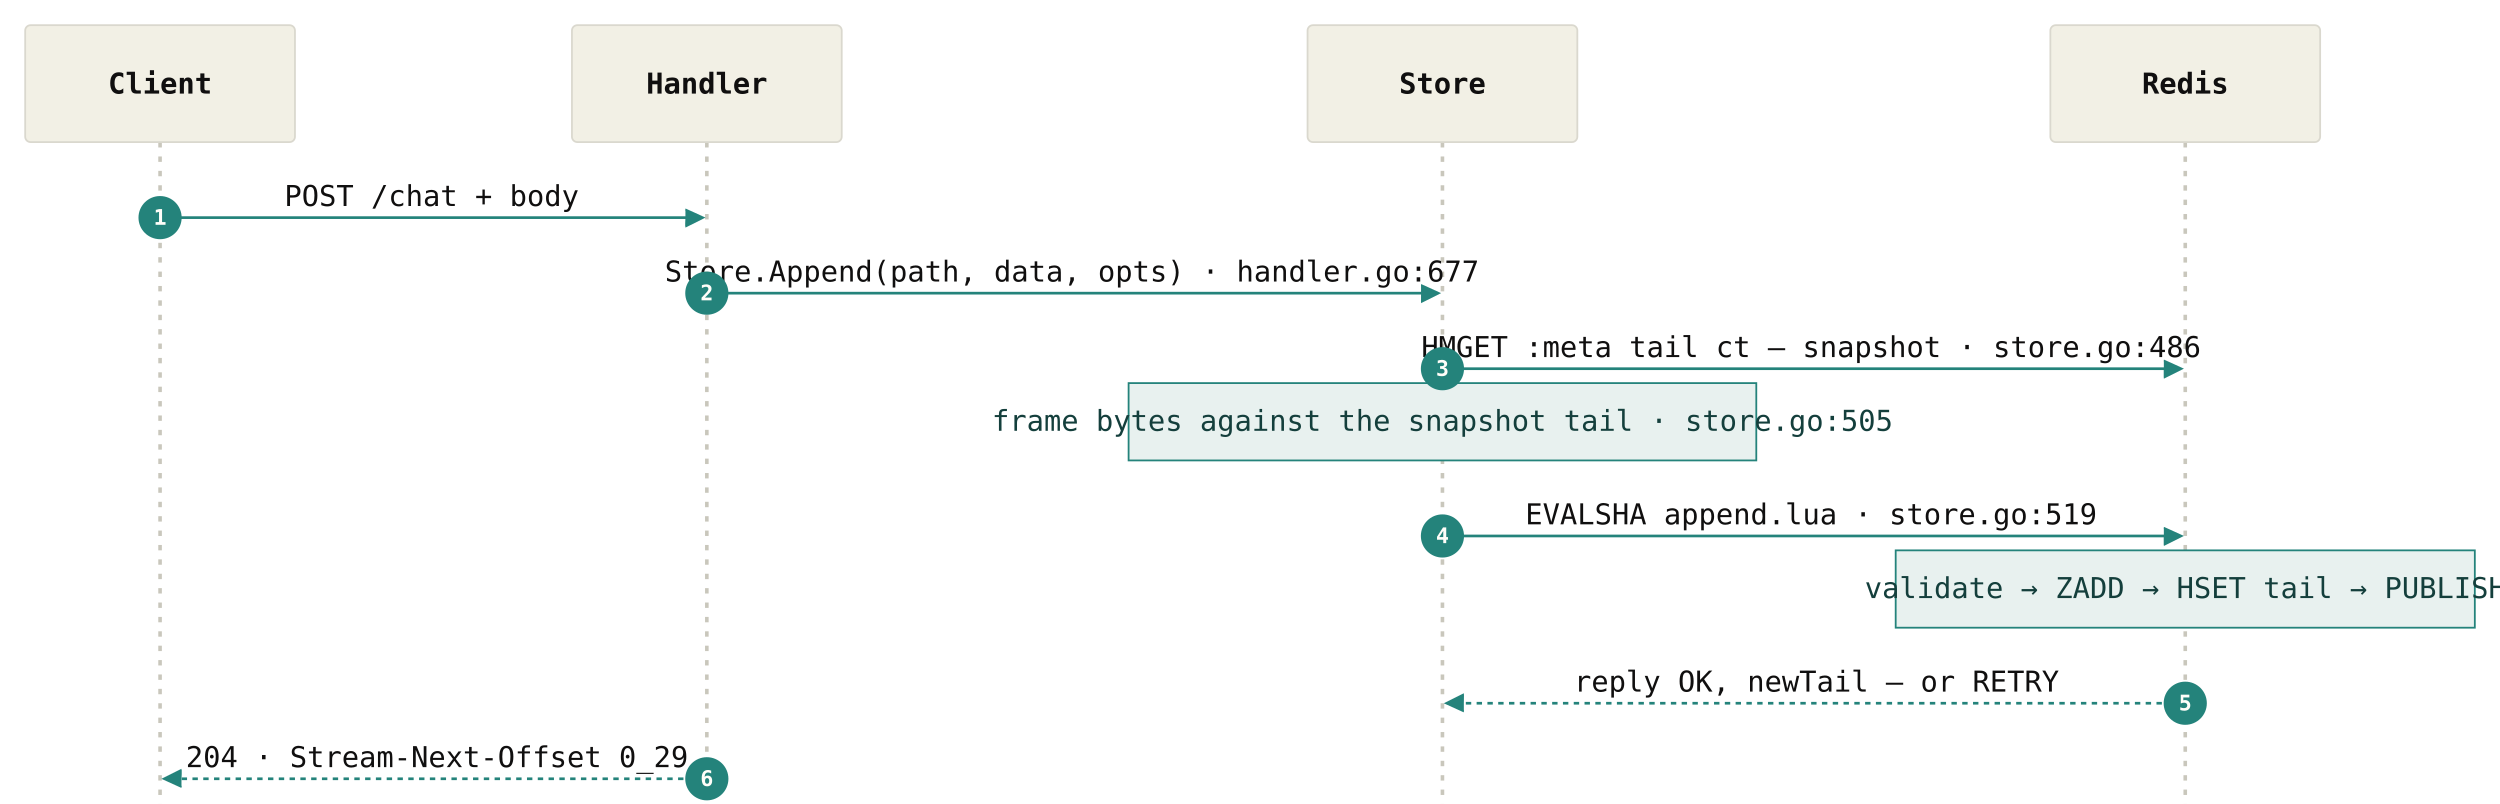
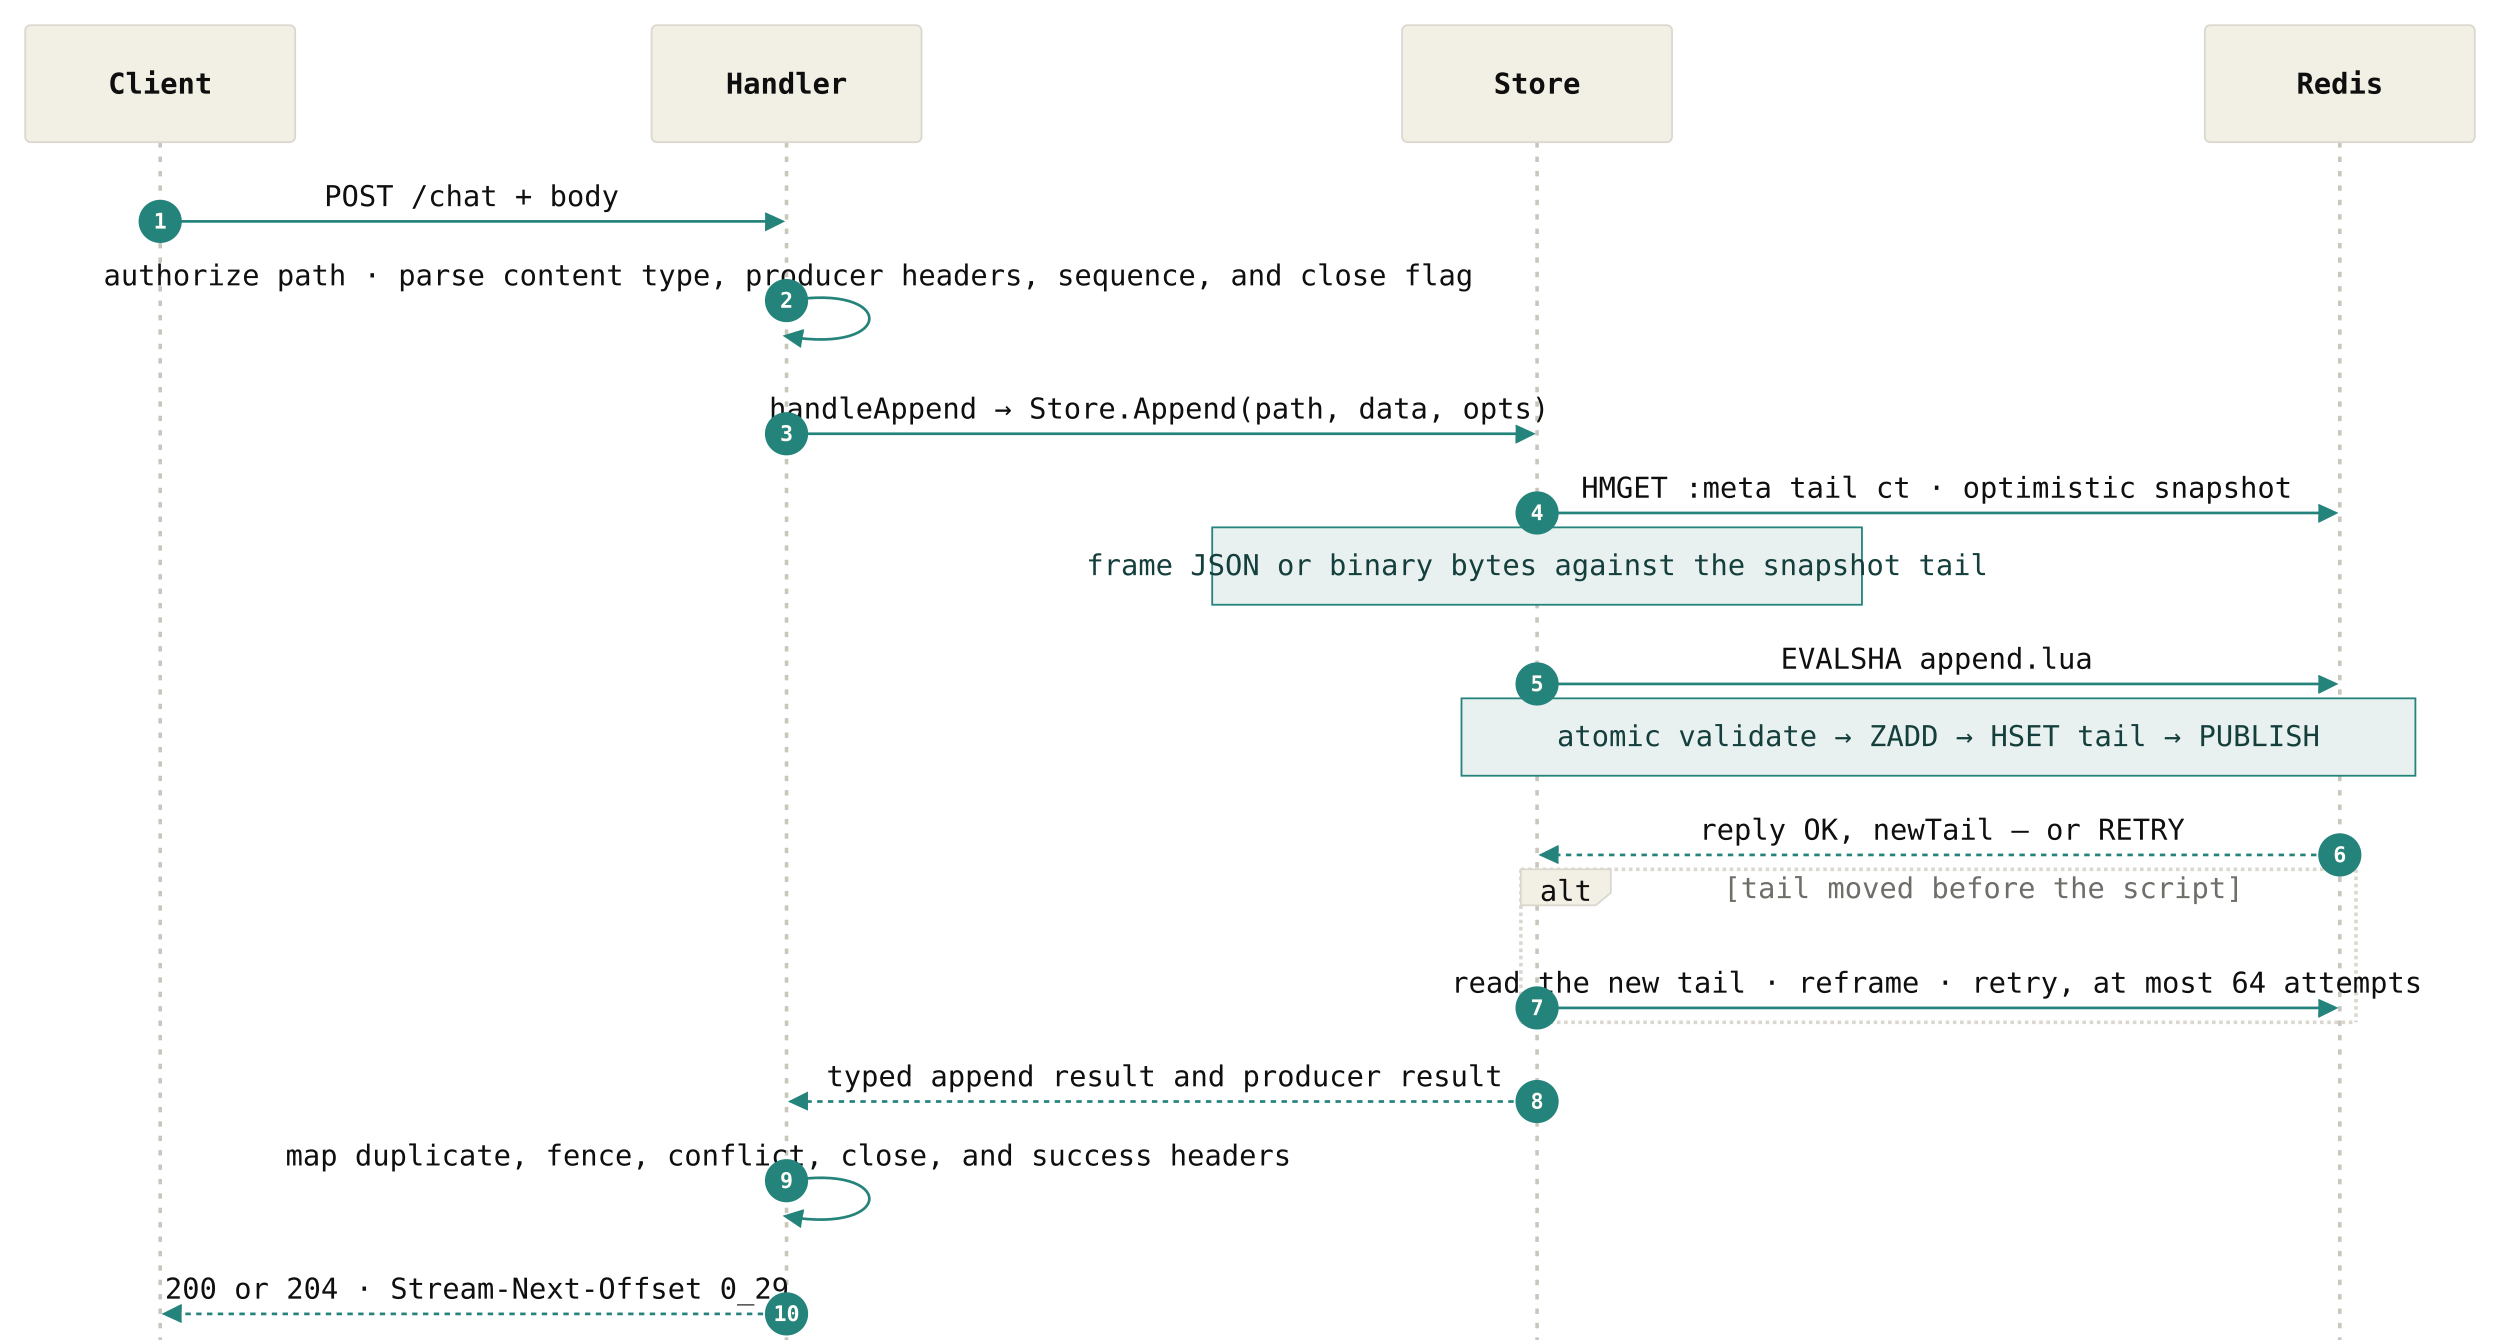
- <svg xmlns="http://www.w3.org/2000/svg" id="my-svg" width="100%" style="max-width: 1390px; background-color: transparent;" viewBox="-14 -14 1390 447" role="graphics-document document" aria-roledescription="sequence">
+ <svg xmlns="http://www.w3.org/2000/svg" id="my-svg" width="100%" style="max-width: 1389px; background-color: transparent;" viewBox="-14 -14 1389 744" role="graphics-document document" aria-roledescription="sequence">
  <g>
-     <line id="actor3" x1="1201" y1="65" x2="1201" y2="2000" class="actor-line 200" stroke-width="0.5px" stroke="#999" name="R" data-et="life-line" data-id="R" />
+     <line id="actor3" x1="1286" y1="65" x2="1286" y2="2000" class="actor-line 200" stroke-width="0.5px" stroke="#999" name="R" data-et="life-line" data-id="R" />
    <g id="root-3" data-et="participant" data-type="participant" data-id="R">
-       <rect x="1126" y="0" fill="#eaeaea" stroke="#666" width="150" height="65" name="R" rx="3" ry="3" class="actor actor-top" />
-       <text x="1201" y="32.5" dominant-baseline="central" alignment-baseline="central" class="actor actor-box" style="text-anchor: middle; font-size: 16px; font-weight: 700;">
-         <tspan x="1201" dy="0">Redis</tspan>
+       <rect x="1211" y="0" fill="#eaeaea" stroke="#666" width="150" height="65" name="R" rx="3" ry="3" class="actor actor-top" />
+       <text x="1286" y="32.5" dominant-baseline="central" alignment-baseline="central" class="actor actor-box" style="text-anchor: middle; font-size: 16px; font-weight: 700;">
+         <tspan x="1286" dy="0">Redis</tspan>
      </text>
    </g>
  </g>
  <g>
-     <line id="actor2" x1="788" y1="65" x2="788" y2="2000" class="actor-line 200" stroke-width="0.5px" stroke="#999" name="S" data-et="life-line" data-id="S" />
+     <line id="actor2" x1="840" y1="65" x2="840" y2="2000" class="actor-line 200" stroke-width="0.5px" stroke="#999" name="S" data-et="life-line" data-id="S" />
    <g id="root-2" data-et="participant" data-type="participant" data-id="S">
-       <rect x="713" y="0" fill="#eaeaea" stroke="#666" width="150" height="65" name="S" rx="3" ry="3" class="actor actor-top" />
-       <text x="788" y="32.5" dominant-baseline="central" alignment-baseline="central" class="actor actor-box" style="text-anchor: middle; font-size: 16px; font-weight: 700;">
-         <tspan x="788" dy="0">Store</tspan>
+       <rect x="765" y="0" fill="#eaeaea" stroke="#666" width="150" height="65" name="S" rx="3" ry="3" class="actor actor-top" />
+       <text x="840" y="32.5" dominant-baseline="central" alignment-baseline="central" class="actor actor-box" style="text-anchor: middle; font-size: 16px; font-weight: 700;">
+         <tspan x="840" dy="0">Store</tspan>
      </text>
    </g>
  </g>
  <g>
-     <line id="actor1" x1="379" y1="65" x2="379" y2="2000" class="actor-line 200" stroke-width="0.5px" stroke="#999" name="H" data-et="life-line" data-id="H" />
+     <line id="actor1" x1="423" y1="65" x2="423" y2="2000" class="actor-line 200" stroke-width="0.5px" stroke="#999" name="H" data-et="life-line" data-id="H" />
    <g id="root-1" data-et="participant" data-type="participant" data-id="H">
-       <rect x="304" y="0" fill="#eaeaea" stroke="#666" width="150" height="65" name="H" rx="3" ry="3" class="actor actor-top" />
-       <text x="379" y="32.5" dominant-baseline="central" alignment-baseline="central" class="actor actor-box" style="text-anchor: middle; font-size: 16px; font-weight: 700;">
-         <tspan x="379" dy="0">Handler</tspan>
+       <rect x="348" y="0" fill="#eaeaea" stroke="#666" width="150" height="65" name="H" rx="3" ry="3" class="actor actor-top" />
+       <text x="423" y="32.5" dominant-baseline="central" alignment-baseline="central" class="actor actor-box" style="text-anchor: middle; font-size: 16px; font-weight: 700;">
+         <tspan x="423" dy="0">Handler</tspan>
      </text>
    </g>
  </g>
  <g>
    <line id="actor0" x1="75" y1="65" x2="75" y2="2000" class="actor-line 200" stroke-width="0.5px" stroke="#999" name="C" data-et="life-line" data-id="C" />
    <g id="root-0" data-et="participant" data-type="participant" data-id="C">
      <rect x="0" y="0" fill="#eaeaea" stroke="#666" width="150" height="65" name="C" rx="3" ry="3" class="actor actor-top" />
      <text x="75" y="32.5" dominant-baseline="central" alignment-baseline="central" class="actor actor-box" style="text-anchor: middle; font-size: 16px; font-weight: 700;">
        <tspan x="75" dy="0">Client</tspan>
      </text>
    </g>
  </g>
-   <style>#my-svg{font-family:JetBrains Mono,ui-monospace,Menlo,monospace;font-size:13px;fill:#100F0F;}@keyframes edge-animation-frame{from{stroke-dashoffset:0;}}@keyframes dash{to{stroke-dashoffset:0;}}#my-svg .edge-animation-slow{stroke-dasharray:9,5!important;stroke-dashoffset:900;animation:dash 50s linear infinite;stroke-linecap:round;}#my-svg .edge-animation-fast{stroke-dasharray:9,5!important;stroke-dashoffset:900;animation:dash 20s linear infinite;stroke-linecap:round;}#my-svg .error-icon{fill:hsl(230.769, 33.333%, 97.353%);}#my-svg .error-text{fill:rgb(9, 8.308, 4.5);stroke:rgb(9, 8.308, 4.5);}#my-svg .edge-thickness-normal{stroke-width:1px;}#my-svg .edge-thickness-thick{stroke-width:3.5px;}#my-svg .edge-pattern-solid{stroke-dasharray:0;}#my-svg .edge-thickness-invisible{stroke-width:0;fill:none;}#my-svg .edge-pattern-dashed{stroke-dasharray:3;}#my-svg .edge-pattern-dotted{stroke-dasharray:2;}#my-svg .marker{fill:#24837B;stroke:#24837B;}#my-svg .marker.cross{stroke:#24837B;}#my-svg svg{font-family:JetBrains Mono,ui-monospace,Menlo,monospace;font-size:13px;}#my-svg p{margin:0;}#my-svg .actor{stroke:#DAD8CE;fill:#F2F0E5;stroke-width:1;}#my-svg rect.actor.outer-path[data-look="neo"]{filter:drop-shadow( 1px 2px 2px rgba(185,185,185,1));}#my-svg rect.note[data-look="neo"]{stroke:#24837B;fill:#E8F1EF;filter:drop-shadow( 1px 2px 2px rgba(185,185,185,1));}#my-svg text.actor&gt;tspan{fill:#100F0F;stroke:none;}#my-svg .actor-line{stroke:#C9C7BC;}#my-svg .innerArc{stroke-width:1.5;stroke-dasharray:none;}#my-svg .messageLine0{stroke-width:1.5;stroke-dasharray:none;stroke:#24837B;}#my-svg .messageLine1{stroke-width:1.5;stroke-dasharray:2,2;stroke:#24837B;}#my-svg [id$="-arrowhead"] path{fill:#24837B;stroke:#24837B;}#my-svg .sequenceNumber{fill:#FFFEF9;}#my-svg [id$="-sequencenumber"]{fill:#24837B;}#my-svg [id$="-crosshead"] path{fill:#24837B;stroke:#24837B;}#my-svg .messageText{fill:#100F0F;stroke:none;}#my-svg .labelBox{stroke:#DAD8CE;fill:#F2F0E5;filter:none;}#my-svg .labelText,#my-svg .labelText&gt;tspan{fill:#100F0F;stroke:none;}#my-svg .loopText,#my-svg .loopText&gt;tspan{fill:#6F6E69;stroke:none;}#my-svg .sectionTitle,#my-svg .sectionTitle&gt;tspan{fill:#6F6E69;stroke:none;}#my-svg .loopLine{stroke-width:2px;stroke-dasharray:2,2;stroke:#DAD8CE;fill:#DAD8CE;}#my-svg .note{stroke:#24837B;fill:#E8F1EF;}#my-svg .noteText,#my-svg .noteText&gt;tspan{fill:#143F3C;stroke:none;font-weight:normal;}#my-svg .activation0{fill:#E8F1EF;stroke:#24837B;}#my-svg .activation1{fill:#E8F1EF;stroke:#24837B;}#my-svg .activation2{fill:#E8F1EF;stroke:#24837B;}#my-svg .actorPopupMenu{position:absolute;}#my-svg .actorPopupMenuPanel{position:absolute;fill:#F2F0E5;box-shadow:0px 8px 16px 0px rgba(0,0,0,0.2);filter:drop-shadow(3px 5px 2px rgb(0 0 0 / 0.4));}#my-svg .actor-man circle,#my-svg line{fill:#F2F0E5;stroke-width:2px;}#my-svg g rect.rect{filter:drop-shadow( 1px 2px 2px rgba(185,185,185,1));stroke:#DAD8CE;}#my-svg .node .neo-node{stroke:#DAD8CE;}#my-svg [data-look="neo"].node rect,#my-svg [data-look="neo"].cluster rect,#my-svg [data-look="neo"].node polygon{stroke:url(#my-svg-gradient);filter:drop-shadow( 1px 2px 2px rgba(185,185,185,1));}#my-svg [data-look="neo"].node path{stroke:url(#my-svg-gradient);stroke-width:1px;}#my-svg [data-look="neo"].node .outer-path{filter:drop-shadow( 1px 2px 2px rgba(185,185,185,1));}#my-svg [data-look="neo"].node .neo-line path{stroke:#DAD8CE;filter:none;}#my-svg [data-look="neo"].node circle{stroke:url(#my-svg-gradient);filter:drop-shadow( 1px 2px 2px rgba(185,185,185,1));}#my-svg [data-look="neo"].node circle .state-start{fill:#000000;}#my-svg [data-look="neo"].icon-shape .icon{fill:url(#my-svg-gradient);filter:drop-shadow( 1px 2px 2px rgba(185,185,185,1));}#my-svg [data-look="neo"].icon-shape .icon-neo path{stroke:url(#my-svg-gradient);filter:drop-shadow( 1px 2px 2px rgba(185,185,185,1));}#my-svg :root{--mermaid-font-family:"trebuchet ms",verdana,arial,sans-serif;}</style>
+   <style>#my-svg{font-family:JetBrains Mono,ui-monospace,Menlo,monospace;font-size:13px;fill:#100F0F;}@keyframes edge-animation-frame{from{stroke-dashoffset:0;}}@keyframes dash{to{stroke-dashoffset:0;}}#my-svg .edge-animation-slow{stroke-dasharray:9,5!important;stroke-dashoffset:900;animation:dash 50s linear infinite;stroke-linecap:round;}#my-svg .edge-animation-fast{stroke-dasharray:9,5!important;stroke-dashoffset:900;animation:dash 20s linear infinite;stroke-linecap:round;}#my-svg .error-icon{fill:hsl(230.769, 33.333%, 97.353%);}#my-svg .error-text{fill:rgb(9, 8.308, 4.5);stroke:rgb(9, 8.308, 4.5);}#my-svg .edge-thickness-normal{stroke-width:1px;}#my-svg .edge-thickness-thick{stroke-width:3.5px;}#my-svg .edge-pattern-solid{stroke-dasharray:0;}#my-svg .edge-thickness-invisible{stroke-width:0;fill:none;}#my-svg .edge-pattern-dashed{stroke-dasharray:3;}#my-svg .edge-pattern-dotted{stroke-dasharray:2;}#my-svg .marker{fill:#24837B;stroke:#24837B;}#my-svg .marker.cross{stroke:#24837B;}#my-svg svg{font-family:JetBrains Mono,ui-monospace,Menlo,monospace;font-size:13px;}#my-svg p{margin:0;}#my-svg .actor{stroke:#DAD8CE;fill:#F2F0E5;stroke-width:1;}#my-svg rect.actor.outer-path[data-look="neo"]{filter:drop-shadow( 1px 2px 2px rgba(185,185,185,1));}#my-svg rect.note[data-look="neo"]{stroke:#24837B;fill:#E8F1EF;filter:drop-shadow( 1px 2px 2px rgba(185,185,185,1));}#my-svg text.actor&gt;tspan{fill:#100F0F;stroke:none;}#my-svg .actor-line{stroke:#C9C7BC;}#my-svg .innerArc{stroke-width:1.5;stroke-dasharray:none;}#my-svg .messageLine0{stroke-width:1.5;stroke-dasharray:none;stroke:#24837B;}#my-svg .messageLine1{stroke-width:1.5;stroke-dasharray:2,2;stroke:#24837B;}#my-svg [id$="-arrowhead"] path{fill:#24837B;stroke:#24837B;}#my-svg .sequenceNumber{fill:#FFFEF9;}#my-svg [id$="-sequencenumber"]{fill:#24837B;}#my-svg [id$="-crosshead"] path{fill:#24837B;stroke:#24837B;}#my-svg .messageText{fill:#100F0F;stroke:none;}#my-svg .labelBox{stroke:#DAD8CE;fill:#F2F0E5;filter:none;}#my-svg .labelText,#my-svg .labelText&gt;tspan{fill:#100F0F;stroke:none;}#my-svg .loopText,#my-svg .loopText&gt;tspan{fill:#6F6E69;stroke:none;}#my-svg .sectionTitle,#my-svg .sectionTitle&gt;tspan{fill:#6F6E69;stroke:none;}#my-svg .loopLine{stroke-width:2px;stroke-dasharray:2,2;stroke:#DAD8CE;fill:#DAD8CE;}#my-svg .note{stroke:#24837B;fill:#E8F1EF;}#my-svg .noteText,#my-svg .noteText&gt;tspan{fill:#143F3C;stroke:none;font-weight:normal;}#my-svg .activation0{fill:#E8F1EF;stroke:#24837B;}#my-svg .activation1{fill:#E8F1EF;stroke:#24837B;}#my-svg .activation2{fill:#E8F1EF;stroke:#24837B;}#my-svg .actorPopupMenu{position:absolute;}#my-svg .actorPopupMenuPanel{position:absolute;fill:#F2F0E5;box-shadow:0px 8px 16px 0px rgba(0,0,0,0.2);filter:drop-shadow(3px 5px 2px rgb(0 0 0 / 0.4));}#my-svg .actor-man circle,#my-svg line{fill:#F2F0E5;stroke-width:2px;}#my-svg g rect.rect{filter:drop-shadow( 1px 2px 2px rgba(185,185,185,1));stroke:#DAD8CE;}#my-svg .node .neo-node{stroke:#DAD8CE;}#my-svg [data-look="neo"].node rect,#my-svg [data-look="neo"].cluster rect,#my-svg [data-look="neo"].node polygon{stroke:url(#my-svg-gradient);filter:drop-shadow( 1px 2px 2px rgba(185,185,185,1));}#my-svg [data-look="neo"].swimlane.cluster rect{filter:none;}#my-svg [data-look="neo"].node path{stroke:url(#my-svg-gradient);stroke-width:1px;}#my-svg [data-look="neo"].node .outer-path{filter:drop-shadow( 1px 2px 2px rgba(185,185,185,1));}#my-svg [data-look="neo"].node .neo-line path{stroke:#DAD8CE;filter:none;}#my-svg [data-look="neo"].node circle{stroke:url(#my-svg-gradient);filter:drop-shadow( 1px 2px 2px rgba(185,185,185,1));}#my-svg [data-look="neo"].node circle .state-start{fill:#000000;}#my-svg [data-look="neo"].icon-shape .icon{fill:url(#my-svg-gradient);filter:drop-shadow( 1px 2px 2px rgba(185,185,185,1));}#my-svg [data-look="neo"].icon-shape .icon-neo path{stroke:url(#my-svg-gradient);filter:drop-shadow( 1px 2px 2px rgba(185,185,185,1));}#my-svg :root{--mermaid-font-family:"trebuchet ms",verdana,arial,sans-serif;}</style>
  <g />
  <defs>
    <symbol id="my-svg-computer" width="24" height="24">
      <path transform="scale(.5)" d="M2 2v13h20v-13h-20zm18 11h-16v-9h16v9zm-10.228 6l.466-1h3.524l.467 1h-4.457zm14.228 3h-24l2-6h2.104l-1.33 4h18.45l-1.297-4h2.073l2 6zm-5-10h-14v-7h14v7z" />
    </symbol>
  </defs>
  <defs>
    <symbol id="my-svg-database" fill-rule="evenodd" clip-rule="evenodd">
      <path transform="scale(.5)" d="M12.258.001l.256.004.255.005.253.008.251.01.249.012.247.015.246.016.242.019.241.02.239.023.236.024.233.027.231.028.229.031.225.032.223.034.22.036.217.038.214.04.211.041.208.043.205.045.201.046.198.048.194.05.191.051.187.053.183.054.18.056.175.057.172.059.168.06.163.061.16.063.155.064.15.066.074.033.073.033.071.034.07.034.069.035.068.035.067.035.066.035.064.036.064.036.062.036.06.036.06.037.058.037.058.037.055.038.055.038.053.038.052.038.051.039.05.039.048.039.047.039.045.04.044.04.043.04.041.04.04.041.039.041.037.041.036.041.034.041.033.042.032.042.03.042.029.042.027.042.026.043.024.043.023.043.021.043.02.043.018.044.017.043.015.044.013.044.012.044.011.045.009.044.007.045.006.045.004.045.002.045.001.045v17l-.001.045-.002.045-.004.045-.006.045-.007.045-.009.044-.011.045-.012.044-.013.044-.015.044-.017.043-.018.044-.02.043-.021.043-.023.043-.024.043-.026.043-.027.042-.029.042-.03.042-.032.042-.033.042-.034.041-.036.041-.037.041-.039.041-.04.041-.041.04-.043.04-.044.04-.045.04-.047.039-.048.039-.05.039-.051.039-.052.038-.053.038-.055.038-.055.038-.058.037-.058.037-.06.037-.06.036-.062.036-.064.036-.064.036-.066.035-.067.035-.068.035-.069.035-.07.034-.071.034-.073.033-.074.033-.15.066-.155.064-.16.063-.163.061-.168.06-.172.059-.175.057-.18.056-.183.054-.187.053-.191.051-.194.05-.198.048-.201.046-.205.045-.208.043-.211.041-.214.04-.217.038-.22.036-.223.034-.225.032-.229.031-.231.028-.233.027-.236.024-.239.023-.241.02-.242.019-.246.016-.247.015-.249.012-.251.01-.253.008-.255.005-.256.004-.258.001-.258-.001-.256-.004-.255-.005-.253-.008-.251-.01-.249-.012-.247-.015-.245-.016-.243-.019-.241-.02-.238-.023-.236-.024-.234-.027-.231-.028-.228-.031-.226-.032-.223-.034-.22-.036-.217-.038-.214-.04-.211-.041-.208-.043-.204-.045-.201-.046-.198-.048-.195-.05-.19-.051-.187-.053-.184-.054-.179-.056-.176-.057-.172-.059-.167-.06-.164-.061-.159-.063-.155-.064-.151-.066-.074-.033-.072-.033-.072-.034-.07-.034-.069-.035-.068-.035-.067-.035-.066-.035-.064-.036-.063-.036-.062-.036-.061-.036-.06-.037-.058-.037-.057-.037-.056-.038-.055-.038-.053-.038-.052-.038-.051-.039-.049-.039-.049-.039-.046-.039-.046-.04-.044-.04-.043-.04-.041-.04-.04-.041-.039-.041-.037-.041-.036-.041-.034-.041-.033-.042-.032-.042-.03-.042-.029-.042-.027-.042-.026-.043-.024-.043-.023-.043-.021-.043-.02-.043-.018-.044-.017-.043-.015-.044-.013-.044-.012-.044-.011-.045-.009-.044-.007-.045-.006-.045-.004-.045-.002-.045-.001-.045v-17l.001-.045.002-.045.004-.045.006-.045.007-.045.009-.044.011-.045.012-.044.013-.044.015-.044.017-.043.018-.044.02-.043.021-.043.023-.043.024-.043.026-.043.027-.042.029-.042.03-.042.032-.042.033-.042.034-.041.036-.041.037-.041.039-.041.04-.041.041-.04.043-.04.044-.04.046-.04.046-.039.049-.039.049-.039.051-.039.052-.038.053-.038.055-.038.056-.038.057-.037.058-.037.06-.037.061-.036.062-.036.063-.036.064-.036.066-.035.067-.035.068-.035.069-.035.07-.034.072-.034.072-.033.074-.033.151-.066.155-.064.159-.063.164-.061.167-.06.172-.059.176-.057.179-.056.184-.054.187-.053.19-.051.195-.05.198-.048.201-.046.204-.045.208-.043.211-.041.214-.04.217-.038.22-.036.223-.034.226-.032.228-.031.231-.028.234-.027.236-.024.238-.023.241-.02.243-.019.245-.016.247-.015.249-.012.251-.01.253-.008.255-.005.256-.004.258-.001.258.001zm-9.258 20.499v.01l.001.021.003.021.004.022.005.021.006.022.007.022.009.023.01.022.011.023.012.023.013.023.015.023.016.024.017.023.018.024.019.024.021.024.022.025.023.024.024.025.052.049.056.05.061.051.066.051.07.051.075.051.079.052.084.052.088.052.092.052.097.052.102.051.105.052.11.052.114.051.119.051.123.051.127.05.131.05.135.05.139.048.144.049.147.047.152.047.155.047.16.045.163.045.167.043.171.043.176.041.178.041.183.039.187.039.19.037.194.035.197.035.202.033.204.031.209.03.212.029.216.027.219.025.222.024.226.021.23.02.233.018.236.016.24.015.243.012.246.01.249.008.253.005.256.004.259.001.26-.001.257-.004.254-.005.25-.008.247-.011.244-.012.241-.014.237-.016.233-.018.231-.021.226-.021.224-.024.22-.026.216-.027.212-.028.21-.031.205-.031.202-.034.198-.034.194-.036.191-.037.187-.039.183-.04.179-.04.175-.042.172-.043.168-.044.163-.045.16-.046.155-.046.152-.047.148-.048.143-.049.139-.049.136-.05.131-.05.126-.05.123-.051.118-.052.114-.051.11-.052.106-.052.101-.052.096-.052.092-.052.088-.053.083-.051.079-.052.074-.052.07-.051.065-.051.06-.051.056-.05.051-.05.023-.024.023-.025.021-.024.02-.024.019-.024.018-.024.017-.024.015-.023.014-.024.013-.023.012-.023.01-.023.01-.022.008-.022.006-.022.006-.022.004-.022.004-.021.001-.021.001-.021v-4.127l-.077.055-.08.053-.083.054-.085.053-.087.052-.09.052-.093.051-.095.05-.097.05-.1.049-.102.049-.105.048-.106.047-.109.047-.111.046-.114.045-.115.045-.118.044-.12.043-.122.042-.124.042-.126.041-.128.04-.13.04-.132.038-.134.038-.135.037-.138.037-.139.035-.142.035-.143.034-.144.033-.147.032-.148.031-.15.03-.151.03-.153.029-.154.027-.156.027-.158.026-.159.025-.161.024-.162.023-.163.022-.165.021-.166.02-.167.019-.169.018-.169.017-.171.016-.173.015-.173.014-.175.013-.175.012-.177.011-.178.01-.179.008-.179.008-.181.006-.182.005-.182.004-.184.003-.184.002h-.37l-.184-.002-.184-.003-.182-.004-.182-.005-.181-.006-.179-.008-.179-.008-.178-.01-.176-.011-.176-.012-.175-.013-.173-.014-.172-.015-.171-.016-.17-.017-.169-.018-.167-.019-.166-.02-.165-.021-.163-.022-.162-.023-.161-.024-.159-.025-.157-.026-.156-.027-.155-.027-.153-.029-.151-.03-.15-.03-.148-.031-.146-.032-.145-.033-.143-.034-.141-.035-.14-.035-.137-.037-.136-.037-.134-.038-.132-.038-.13-.04-.128-.04-.126-.041-.124-.042-.122-.042-.12-.044-.117-.043-.116-.045-.113-.045-.112-.046-.109-.047-.106-.047-.105-.048-.102-.049-.1-.049-.097-.05-.095-.05-.093-.052-.09-.051-.087-.052-.085-.053-.083-.054-.08-.054-.077-.054v4.127zm0-5.654v.011l.001.021.003.021.004.021.005.022.006.022.007.022.009.022.01.022.011.023.012.023.013.023.015.024.016.023.017.024.018.024.019.024.021.024.022.024.023.025.024.024.052.05.056.05.061.05.066.051.07.051.075.052.079.051.084.052.088.052.092.052.097.052.102.052.105.052.11.051.114.051.119.052.123.05.127.051.131.05.135.049.139.049.144.048.147.048.152.047.155.046.16.045.163.045.167.044.171.042.176.042.178.04.183.04.187.038.19.037.194.036.197.034.202.033.204.032.209.03.212.028.216.027.219.025.222.024.226.022.23.02.233.018.236.016.24.014.243.012.246.01.249.008.253.006.256.003.259.001.26-.001.257-.003.254-.006.25-.008.247-.01.244-.012.241-.015.237-.016.233-.018.231-.02.226-.022.224-.024.22-.025.216-.027.212-.029.21-.03.205-.032.202-.033.198-.035.194-.036.191-.037.187-.039.183-.039.179-.041.175-.042.172-.043.168-.044.163-.045.16-.045.155-.047.152-.047.148-.048.143-.048.139-.05.136-.049.131-.05.126-.051.123-.051.118-.051.114-.052.11-.052.106-.052.101-.052.096-.052.092-.052.088-.052.083-.052.079-.052.074-.051.07-.052.065-.051.06-.05.056-.051.051-.049.023-.025.023-.024.021-.025.02-.024.019-.024.018-.024.017-.024.015-.023.014-.023.013-.024.012-.022.01-.023.01-.023.008-.022.006-.022.006-.022.004-.021.004-.022.001-.021.001-.021v-4.139l-.077.054-.08.054-.083.054-.085.052-.087.053-.09.051-.093.051-.095.051-.097.05-.1.049-.102.049-.105.048-.106.047-.109.047-.111.046-.114.045-.115.044-.118.044-.12.044-.122.042-.124.042-.126.041-.128.04-.13.039-.132.039-.134.038-.135.037-.138.036-.139.036-.142.035-.143.033-.144.033-.147.033-.148.031-.15.03-.151.03-.153.028-.154.028-.156.027-.158.026-.159.025-.161.024-.162.023-.163.022-.165.021-.166.02-.167.019-.169.018-.169.017-.171.016-.173.015-.173.014-.175.013-.175.012-.177.011-.178.009-.179.009-.179.007-.181.007-.182.005-.182.004-.184.003-.184.002h-.37l-.184-.002-.184-.003-.182-.004-.182-.005-.181-.007-.179-.007-.179-.009-.178-.009-.176-.011-.176-.012-.175-.013-.173-.014-.172-.015-.171-.016-.17-.017-.169-.018-.167-.019-.166-.02-.165-.021-.163-.022-.162-.023-.161-.024-.159-.025-.157-.026-.156-.027-.155-.028-.153-.028-.151-.03-.15-.03-.148-.031-.146-.033-.145-.033-.143-.033-.141-.035-.14-.036-.137-.036-.136-.037-.134-.038-.132-.039-.13-.039-.128-.04-.126-.041-.124-.042-.122-.043-.12-.043-.117-.044-.116-.044-.113-.046-.112-.046-.109-.046-.106-.047-.105-.048-.102-.049-.1-.049-.097-.05-.095-.051-.093-.051-.09-.051-.087-.053-.085-.052-.083-.054-.08-.054-.077-.054v4.139zm0-5.666v.011l.001.02.003.022.004.021.005.022.006.021.007.022.009.023.01.022.011.023.012.023.013.023.015.023.016.024.017.024.018.023.019.024.021.025.022.024.023.024.024.025.052.05.056.05.061.05.066.051.07.051.075.052.079.051.084.052.088.052.092.052.097.052.102.052.105.051.11.052.114.051.119.051.123.051.127.05.131.05.135.05.139.049.144.048.147.048.152.047.155.046.16.045.163.045.167.043.171.043.176.042.178.04.183.04.187.038.19.037.194.036.197.034.202.033.204.032.209.03.212.028.216.027.219.025.222.024.226.021.23.02.233.018.236.017.24.014.243.012.246.01.249.008.253.006.256.003.259.001.26-.001.257-.003.254-.006.25-.008.247-.01.244-.013.241-.014.237-.016.233-.018.231-.02.226-.022.224-.024.22-.025.216-.027.212-.029.21-.03.205-.032.202-.033.198-.035.194-.036.191-.037.187-.039.183-.039.179-.041.175-.042.172-.043.168-.044.163-.045.16-.045.155-.047.152-.047.148-.048.143-.049.139-.049.136-.049.131-.051.126-.05.123-.051.118-.052.114-.051.11-.052.106-.052.101-.052.096-.052.092-.052.088-.052.083-.052.079-.052.074-.052.07-.051.065-.051.06-.051.056-.05.051-.049.023-.025.023-.025.021-.024.02-.024.019-.024.018-.024.017-.024.015-.023.014-.024.013-.023.012-.023.01-.022.01-.023.008-.022.006-.022.006-.022.004-.022.004-.021.001-.021.001-.021v-4.153l-.077.054-.08.054-.083.053-.085.053-.087.053-.09.051-.093.051-.095.051-.097.05-.1.049-.102.048-.105.048-.106.048-.109.046-.111.046-.114.046-.115.044-.118.044-.12.043-.122.043-.124.042-.126.041-.128.04-.13.039-.132.039-.134.038-.135.037-.138.036-.139.036-.142.034-.143.034-.144.033-.147.032-.148.032-.15.03-.151.03-.153.028-.154.028-.156.027-.158.026-.159.024-.161.024-.162.023-.163.023-.165.021-.166.02-.167.019-.169.018-.169.017-.171.016-.173.015-.173.014-.175.013-.175.012-.177.01-.178.01-.179.009-.179.007-.181.006-.182.006-.182.004-.184.003-.184.001-.185.001-.185-.001-.184-.001-.184-.003-.182-.004-.182-.006-.181-.006-.179-.007-.179-.009-.178-.01-.176-.01-.176-.012-.175-.013-.173-.014-.172-.015-.171-.016-.17-.017-.169-.018-.167-.019-.166-.02-.165-.021-.163-.023-.162-.023-.161-.024-.159-.024-.157-.026-.156-.027-.155-.028-.153-.028-.151-.03-.15-.03-.148-.032-.146-.032-.145-.033-.143-.034-.141-.034-.14-.036-.137-.036-.136-.037-.134-.038-.132-.039-.13-.039-.128-.041-.126-.041-.124-.041-.122-.043-.12-.043-.117-.044-.116-.044-.113-.046-.112-.046-.109-.046-.106-.048-.105-.048-.102-.048-.1-.05-.097-.049-.095-.051-.093-.051-.09-.052-.087-.052-.085-.053-.083-.053-.08-.054-.077-.054v4.153zm8.74-8.179l-.257.004-.254.005-.25.008-.247.011-.244.012-.241.014-.237.016-.233.018-.231.021-.226.022-.224.023-.22.026-.216.027-.212.028-.21.031-.205.032-.202.033-.198.034-.194.036-.191.038-.187.038-.183.04-.179.041-.175.042-.172.043-.168.043-.163.045-.16.046-.155.046-.152.048-.148.048-.143.048-.139.049-.136.05-.131.05-.126.051-.123.051-.118.051-.114.052-.11.052-.106.052-.101.052-.096.052-.092.052-.088.052-.083.052-.079.052-.074.051-.07.052-.065.051-.06.05-.056.05-.051.05-.023.025-.023.024-.021.024-.02.025-.019.024-.018.024-.017.023-.015.024-.014.023-.013.023-.012.023-.01.023-.01.022-.008.022-.006.023-.006.021-.004.022-.004.021-.001.021-.001.021.001.021.001.021.004.021.004.022.006.021.006.023.008.022.01.022.01.023.012.023.013.023.014.023.015.024.017.023.018.024.019.024.02.025.021.024.023.024.023.025.051.05.056.05.06.05.065.051.07.052.074.051.079.052.083.052.088.052.092.052.096.052.101.052.106.052.11.052.114.052.118.051.123.051.126.051.131.05.136.05.139.049.143.048.148.048.152.048.155.046.16.046.163.045.168.043.172.043.175.042.179.041.183.04.187.038.191.038.194.036.198.034.202.033.205.032.21.031.212.028.216.027.22.026.224.023.226.022.231.021.233.018.237.016.241.014.244.012.247.011.25.008.254.005.257.004.26.001.26-.001.257-.004.254-.005.25-.008.247-.011.244-.012.241-.014.237-.016.233-.018.231-.021.226-.022.224-.023.22-.026.216-.027.212-.028.21-.031.205-.032.202-.033.198-.034.194-.036.191-.038.187-.038.183-.04.179-.041.175-.042.172-.043.168-.043.163-.045.16-.046.155-.046.152-.048.148-.048.143-.048.139-.049.136-.05.131-.05.126-.051.123-.051.118-.051.114-.052.11-.052.106-.052.101-.052.096-.052.092-.052.088-.052.083-.052.079-.052.074-.051.07-.052.065-.051.06-.05.056-.05.051-.05.023-.025.023-.024.021-.024.02-.025.019-.024.018-.024.017-.023.015-.024.014-.023.013-.023.012-.023.01-.023.01-.022.008-.022.006-.023.006-.021.004-.022.004-.021.001-.021.001-.021-.001-.021-.001-.021-.004-.021-.004-.022-.006-.021-.006-.023-.008-.022-.01-.022-.01-.023-.012-.023-.013-.023-.014-.023-.015-.024-.017-.023-.018-.024-.019-.024-.02-.025-.021-.024-.023-.024-.023-.025-.051-.05-.056-.05-.06-.05-.065-.051-.07-.052-.074-.051-.079-.052-.083-.052-.088-.052-.092-.052-.096-.052-.101-.052-.106-.052-.11-.052-.114-.052-.118-.051-.123-.051-.126-.051-.131-.05-.136-.05-.139-.049-.143-.048-.148-.048-.152-.048-.155-.046-.16-.046-.163-.045-.168-.043-.172-.043-.175-.042-.179-.041-.183-.04-.187-.038-.191-.038-.194-.036-.198-.034-.202-.033-.205-.032-.21-.031-.212-.028-.216-.027-.22-.026-.224-.023-.226-.022-.231-.021-.233-.018-.237-.016-.241-.014-.244-.012-.247-.011-.25-.008-.254-.005-.257-.004-.26-.001-.26.001z" />
    </symbol>
  </defs>
  <defs>
    <symbol id="my-svg-clock" width="24" height="24">
      <path transform="scale(.5)" d="M12 2c5.514 0 10 4.486 10 10s-4.486 10-10 10-10-4.486-10-10 4.486-10 10-10zm0-2c-6.627 0-12 5.373-12 12s5.373 12 12 12 12-5.373 12-12-5.373-12-12-12zm5.848 12.459c.202.038.202.333.001.372-1.907.361-6.045 1.111-6.547 1.111-.719 0-1.301-.582-1.301-1.301 0-.512.77-5.447 1.125-7.445.034-.192.312-.181.343.014l.985 6.238 5.394 1.011z" />
    </symbol>
  </defs>
  <defs>
    <marker id="my-svg-arrowhead" refX="7.9" refY="5" markerUnits="userSpaceOnUse" markerWidth="12" markerHeight="12" orient="auto-start-reverse">
      <path d="M -1 0 L 10 5 L 0 10 z" />
    </marker>
  </defs>
  <defs>
    <marker id="my-svg-crosshead" markerWidth="15" markerHeight="8" orient="auto" refX="4" refY="4.5">
      <path fill="none" stroke="#000000" stroke-width="1pt" d="M 1,2 L 6,7 M 6,2 L 1,7" style="stroke-dasharray: 0, 0;" />
    </marker>
  </defs>
  <defs>
    <marker id="my-svg-filled-head" refX="15.5" refY="7" markerWidth="20" markerHeight="28" orient="auto">
      <path d="M 18,7 L9,13 L14,7 L9,1 Z" />
    </marker>
  </defs>
  <defs>
    <marker id="my-svg-sequencenumber" refX="15" refY="15" markerWidth="60" markerHeight="40" orient="auto">
      <circle cx="15" cy="15" r="6" />
    </marker>
  </defs>
  <defs>
    <marker id="my-svg-solidTopArrowHead" refX="7.9" refY="7.25" markerUnits="userSpaceOnUse" markerWidth="12" markerHeight="12" orient="auto-start-reverse">
      <path d="M 0 0 L 10 8 L 0 8 z" />
    </marker>
  </defs>
  <defs>
    <marker id="my-svg-solidBottomArrowHead" refX="7.9" refY="0.75" markerUnits="userSpaceOnUse" markerWidth="12" markerHeight="12" orient="auto-start-reverse">
      <path d="M 0 0 L 10 0 L 0 8 z" />
    </marker>
  </defs>
  <defs>
    <marker id="my-svg-stickTopArrowHead" refX="7.5" refY="7" markerUnits="userSpaceOnUse" markerWidth="12" markerHeight="12" orient="auto-start-reverse">
      <path d="M 0 0 L 7 7" stroke="black" stroke-width="1.5" fill="none" />
    </marker>
  </defs>
  <defs>
    <marker id="my-svg-stickBottomArrowHead" refX="7.5" refY="0" markerUnits="userSpaceOnUse" markerWidth="12" markerHeight="12" orient="auto-start-reverse">
      <path d="M 0 7 L 7 0" stroke="black" stroke-width="1.5" fill="none" />
    </marker>
  </defs>
-   <g data-et="note" data-id="i4">
-     <rect x="613.5" y="199" fill="#EDF2AE" stroke="#666" width="349" height="43" class="note" />
-     <text x="788" y="205" text-anchor="middle" dominant-baseline="middle" alignment-baseline="middle" class="noteText" dy="1em" style="font-size: 16px; font-weight: 400;">
-       <tspan x="788">frame bytes against the snapshot tail · store.go:505</tspan>
+   <g data-et="note" data-id="i5">
+     <rect x="659.5" y="279" fill="#EDF2AE" stroke="#666" width="361" height="43" class="note" />
+     <text x="840" y="285" text-anchor="middle" dominant-baseline="middle" alignment-baseline="middle" class="noteText" dy="1em" style="font-size: 16px; font-weight: 400;">
+       <tspan x="840">frame JSON or binary bytes against the snapshot tail</tspan>
    </text>
  </g>
-   <g data-et="note" data-id="i6">
-     <rect x="1040" y="292" fill="#EDF2AE" stroke="#666" width="322" height="43" class="note" />
-     <text x="1201" y="298" text-anchor="middle" dominant-baseline="middle" alignment-baseline="middle" class="noteText" dy="1em" style="font-size: 16px; font-weight: 400;">
-       <tspan x="1201">validate → ZADD → HSET tail → PUBLISH</tspan>
+   <g data-et="note" data-id="i7">
+     <rect x="798" y="374" fill="#EDF2AE" stroke="#666" width="530" height="43" class="note" />
+     <text x="1063" y="380" text-anchor="middle" dominant-baseline="middle" alignment-baseline="middle" class="noteText" dy="1em" style="font-size: 16px; font-weight: 400;">
+       <tspan x="1063">atomic validate → ZADD → HSET tail → PUBLISH</tspan>
    </text>
  </g>
-   <text x="226" y="80" text-anchor="middle" dominant-baseline="middle" alignment-baseline="middle" class="messageText" dy="1em" style="font-size: 16px; font-weight: 400;">POST /chat + body</text>
-   <line x1="82" y1="107" x2="375" y2="107" class="messageLine0" data-et="message" data-id="i1" data-from="C" data-to="H" stroke-width="2" stroke="none" marker-end="url(#my-svg-arrowhead)" style="fill: none;" />
-   <line x1="75" y1="107" x2="75" y2="107" stroke-width="0" marker-start="url(#my-svg-sequencenumber)" />
-   <text x="75" y="111" font-family="sans-serif" font-size="12px" text-anchor="middle" class="sequenceNumber">1</text>
-   <text x="582" y="122" text-anchor="middle" dominant-baseline="middle" alignment-baseline="middle" class="messageText" dy="1em" style="font-size: 16px; font-weight: 400;">Store.Append(path, data, opts) · handler.go:677</text>
-   <line x1="386" y1="149" x2="784" y2="149" class="messageLine0" data-et="message" data-id="i2" data-from="H" data-to="S" stroke-width="2" stroke="none" marker-end="url(#my-svg-arrowhead)" style="fill: none;" />
-   <line x1="379" y1="149" x2="379" y2="149" stroke-width="0" marker-start="url(#my-svg-sequencenumber)" />
-   <text x="379" y="153" font-family="sans-serif" font-size="12px" text-anchor="middle" class="sequenceNumber">2</text>
-   <text x="993" y="164" text-anchor="middle" dominant-baseline="middle" alignment-baseline="middle" class="messageText" dy="1em" style="font-size: 16px; font-weight: 400;">HMGET :meta tail ct — snapshot · store.go:486</text>
-   <line x1="795" y1="191" x2="1197" y2="191" class="messageLine0" data-et="message" data-id="i3" data-from="S" data-to="R" stroke-width="2" stroke="none" marker-end="url(#my-svg-arrowhead)" style="fill: none;" />
-   <line x1="788" y1="191" x2="788" y2="191" stroke-width="0" marker-start="url(#my-svg-sequencenumber)" />
-   <text x="788" y="195" font-family="sans-serif" font-size="12px" text-anchor="middle" class="sequenceNumber">3</text>
-   <text x="993" y="257" text-anchor="middle" dominant-baseline="middle" alignment-baseline="middle" class="messageText" dy="1em" style="font-size: 16px; font-weight: 400;">EVALSHA append.lua · store.go:519</text>
-   <line x1="795" y1="284" x2="1197" y2="284" class="messageLine0" data-et="message" data-id="i5" data-from="S" data-to="R" stroke-width="2" stroke="none" marker-end="url(#my-svg-arrowhead)" style="fill: none;" />
-   <line x1="788" y1="284" x2="788" y2="284" stroke-width="0" marker-start="url(#my-svg-sequencenumber)" />
-   <text x="788" y="288" font-family="sans-serif" font-size="12px" text-anchor="middle" class="sequenceNumber">4</text>
-   <text x="996" y="350" text-anchor="middle" dominant-baseline="middle" alignment-baseline="middle" class="messageText" dy="1em" style="font-size: 16px; font-weight: 400;">reply OK, newTail — or RETRY</text>
-   <line x1="1206" y1="377" x2="792" y2="377" class="messageLine1" data-et="message" data-id="i7" data-from="R" data-to="S" stroke-width="2" stroke="none" marker-end="url(#my-svg-arrowhead)" style="stroke-dasharray: 3, 3; fill: none;" />
-   <line x1="1201" y1="377" x2="1201" y2="377" stroke-width="0" marker-start="url(#my-svg-sequencenumber)" />
-   <text x="1201" y="381" font-family="sans-serif" font-size="12px" text-anchor="middle" class="sequenceNumber">5</text>
-   <text x="229" y="392" text-anchor="middle" dominant-baseline="middle" alignment-baseline="middle" class="messageText" dy="1em" style="font-size: 16px; font-weight: 400;">204 · Stream-Next-Offset 0_29</text>
-   <line x1="384" y1="419" x2="79" y2="419" class="messageLine1" data-et="message" data-id="i8" data-from="H" data-to="C" stroke-width="2" stroke="none" marker-end="url(#my-svg-arrowhead)" style="stroke-dasharray: 3, 3; fill: none;" />
-   <line x1="379" y1="419" x2="379" y2="419" stroke-width="0" marker-start="url(#my-svg-sequencenumber)" />
-   <text x="379" y="423" font-family="sans-serif" font-size="12px" text-anchor="middle" class="sequenceNumber">6</text>
+   <g data-et="control-structure" data-id="i11">
+     <line x1="831" y1="469" x2="1295" y2="469" class="loopLine" />
+     <line x1="1295" y1="469" x2="1295" y2="554" class="loopLine" />
+     <line x1="831" y1="554" x2="1295" y2="554" class="loopLine" />
+     <line x1="831" y1="469" x2="831" y2="554" class="loopLine" />
+     <polygon points="831,469 881,469 881,482 872.6,489 831,489" class="labelBox" />
+     <text x="856" y="482" text-anchor="middle" dominant-baseline="middle" alignment-baseline="middle" class="labelText" style="font-size: 16px; font-weight: 400;">alt</text>
+     <text x="1088" y="485" text-anchor="middle" class="loopText" style="font-size: 16px; font-weight: 400;">
+       <tspan x="1088">[tail moved before the script]</tspan>
+     </text>
+   </g>
+   <text x="248" y="80" text-anchor="middle" dominant-baseline="middle" alignment-baseline="middle" class="messageText" dy="1em" style="font-size: 16px; font-weight: 400;">POST /chat + body</text>
+   <line x1="82" y1="109" x2="419" y2="109" class="messageLine0" data-et="message" data-id="i1" data-from="C" data-to="H" stroke-width="2" stroke="none" marker-end="url(#my-svg-arrowhead)" style="fill: none;" />
+   <line x1="75" y1="109" x2="75" y2="109" stroke-width="0" marker-start="url(#my-svg-sequencenumber)" />
+   <text x="75" y="113" font-family="sans-serif" font-size="12px" text-anchor="middle" class="sequenceNumber">1</text>
+   <text x="424" y="124" text-anchor="middle" dominant-baseline="middle" alignment-baseline="middle" class="messageText" dy="1em" style="font-size: 16px; font-weight: 400;">authorize path · parse content type, producer headers, sequence, and close flag</text>
+   <path d="M 424,153 C 484,143 484,183 424,173" class="messageLine0" data-et="message" data-id="i2" data-from="H" data-to="H" stroke-width="2" stroke="none" marker-end="url(#my-svg-arrowhead)" x1="430" style="fill: none;" />
+   <line x1="423" y1="153" x2="423" y2="153" stroke-width="0" marker-start="url(#my-svg-sequencenumber)" />
+   <text x="423" y="157" font-family="sans-serif" font-size="12px" text-anchor="middle" class="sequenceNumber">2</text>
+   <text x="630" y="198" text-anchor="middle" dominant-baseline="middle" alignment-baseline="middle" class="messageText" dy="1em" style="font-size: 16px; font-weight: 400;">handleAppend → Store.Append(path, data, opts)</text>
+   <line x1="430" y1="227" x2="836" y2="227" class="messageLine0" data-et="message" data-id="i3" data-from="H" data-to="S" stroke-width="2" stroke="none" marker-end="url(#my-svg-arrowhead)" style="fill: none;" />
+   <line x1="423" y1="227" x2="423" y2="227" stroke-width="0" marker-start="url(#my-svg-sequencenumber)" />
+   <text x="423" y="231" font-family="sans-serif" font-size="12px" text-anchor="middle" class="sequenceNumber">3</text>
+   <text x="1062" y="242" text-anchor="middle" dominant-baseline="middle" alignment-baseline="middle" class="messageText" dy="1em" style="font-size: 16px; font-weight: 400;">HMGET :meta tail ct · optimistic snapshot</text>
+   <line x1="847" y1="271" x2="1282" y2="271" class="messageLine0" data-et="message" data-id="i4" data-from="S" data-to="R" stroke-width="2" stroke="none" marker-end="url(#my-svg-arrowhead)" style="fill: none;" />
+   <line x1="840" y1="271" x2="840" y2="271" stroke-width="0" marker-start="url(#my-svg-sequencenumber)" />
+   <text x="840" y="275" font-family="sans-serif" font-size="12px" text-anchor="middle" class="sequenceNumber">4</text>
+   <text x="1062" y="337" text-anchor="middle" dominant-baseline="middle" alignment-baseline="middle" class="messageText" dy="1em" style="font-size: 16px; font-weight: 400;">EVALSHA append.lua</text>
+   <line x1="847" y1="366" x2="1282" y2="366" class="messageLine0" data-et="message" data-id="i6" data-from="S" data-to="R" stroke-width="2" stroke="none" marker-end="url(#my-svg-arrowhead)" style="fill: none;" />
+   <line x1="840" y1="366" x2="840" y2="366" stroke-width="0" marker-start="url(#my-svg-sequencenumber)" />
+   <text x="840" y="370" font-family="sans-serif" font-size="12px" text-anchor="middle" class="sequenceNumber">5</text>
+   <text x="1065" y="432" text-anchor="middle" dominant-baseline="middle" alignment-baseline="middle" class="messageText" dy="1em" style="font-size: 16px; font-weight: 400;">reply OK, newTail — or RETRY</text>
+   <line x1="1291" y1="461" x2="844" y2="461" class="messageLine1" data-et="message" data-id="i8" data-from="R" data-to="S" stroke-width="2" stroke="none" marker-end="url(#my-svg-arrowhead)" style="stroke-dasharray: 3, 3; fill: none;" />
+   <line x1="1286" y1="461" x2="1286" y2="461" stroke-width="0" marker-start="url(#my-svg-sequencenumber)" />
+   <text x="1286" y="465" font-family="sans-serif" font-size="12px" text-anchor="middle" class="sequenceNumber">6</text>
+   <text x="1062" y="517" text-anchor="middle" dominant-baseline="middle" alignment-baseline="middle" class="messageText" dy="1em" style="font-size: 16px; font-weight: 400;">read the new tail · reframe · retry, at most 64 attempts</text>
+   <line x1="847" y1="546" x2="1282" y2="546" class="messageLine0" data-et="message" data-id="i10" data-from="S" data-to="R" stroke-width="2" stroke="none" marker-end="url(#my-svg-arrowhead)" style="fill: none;" />
+   <line x1="840" y1="546" x2="840" y2="546" stroke-width="0" marker-start="url(#my-svg-sequencenumber)" />
+   <text x="840" y="550" font-family="sans-serif" font-size="12px" text-anchor="middle" class="sequenceNumber">7</text>
+   <text x="633" y="569" text-anchor="middle" dominant-baseline="middle" alignment-baseline="middle" class="messageText" dy="1em" style="font-size: 16px; font-weight: 400;">typed append result and producer result</text>
+   <line x1="845" y1="598" x2="427" y2="598" class="messageLine1" data-et="message" data-id="i12" data-from="S" data-to="H" stroke-width="2" stroke="none" marker-end="url(#my-svg-arrowhead)" style="stroke-dasharray: 3, 3; fill: none;" />
+   <line x1="840" y1="598" x2="840" y2="598" stroke-width="0" marker-start="url(#my-svg-sequencenumber)" />
+   <text x="840" y="602" font-family="sans-serif" font-size="12px" text-anchor="middle" class="sequenceNumber">8</text>
+   <text x="424" y="613" text-anchor="middle" dominant-baseline="middle" alignment-baseline="middle" class="messageText" dy="1em" style="font-size: 16px; font-weight: 400;">map duplicate, fence, conflict, close, and success headers</text>
+   <path d="M 424,642 C 484,632 484,672 424,662" class="messageLine0" data-et="message" data-id="i13" data-from="H" data-to="H" stroke-width="2" stroke="none" marker-end="url(#my-svg-arrowhead)" x1="430" style="fill: none;" />
+   <line x1="423" y1="642" x2="423" y2="642" stroke-width="0" marker-start="url(#my-svg-sequencenumber)" />
+   <text x="423" y="646" font-family="sans-serif" font-size="12px" text-anchor="middle" class="sequenceNumber">9</text>
+   <text x="251" y="687" text-anchor="middle" dominant-baseline="middle" alignment-baseline="middle" class="messageText" dy="1em" style="font-size: 16px; font-weight: 400;">200 or 204 · Stream-Next-Offset 0_29</text>
+   <line x1="428" y1="716" x2="79" y2="716" class="messageLine1" data-et="message" data-id="i14" data-from="H" data-to="C" stroke-width="2" stroke="none" marker-end="url(#my-svg-arrowhead)" style="stroke-dasharray: 3, 3; fill: none;" />
+   <line x1="423" y1="716" x2="423" y2="716" stroke-width="0" marker-start="url(#my-svg-sequencenumber)" />
+   <text x="423" y="720" font-family="sans-serif" font-size="12px" text-anchor="middle" class="sequenceNumber">10</text>
  <style>


svg { background: transparent; }
text { font-family: "JetBrains Mono", ui-monospace, Menlo, monospace; }
.messageText { fill: #100F0F; font-weight: 500; }
text.actor &gt; tspan { fill: #100F0F; font-weight: 700; }
.actor-line { stroke: #C9C7BC; stroke-dasharray: 3 5; }
rect.actor, rect.actor-top, rect.actor-bottom { fill: #F2F0E5; stroke: #DAD8CE; }
.note { fill: #E8F1EF; stroke: #24837B; }
.noteText, .noteText &gt; tspan { fill: #143F3C; font-weight: 500; }
.messageLine0 { stroke: #24837B; stroke-width: 1.5px; }
.messageLine1 { stroke: #24837B; stroke-width: 1.5px; }
#arrowhead path, marker path { fill: #24837B; stroke: #24837B; }
.sequenceNumber { fill: #FFFEF9; font-weight: 600; }
</style>
</svg>
